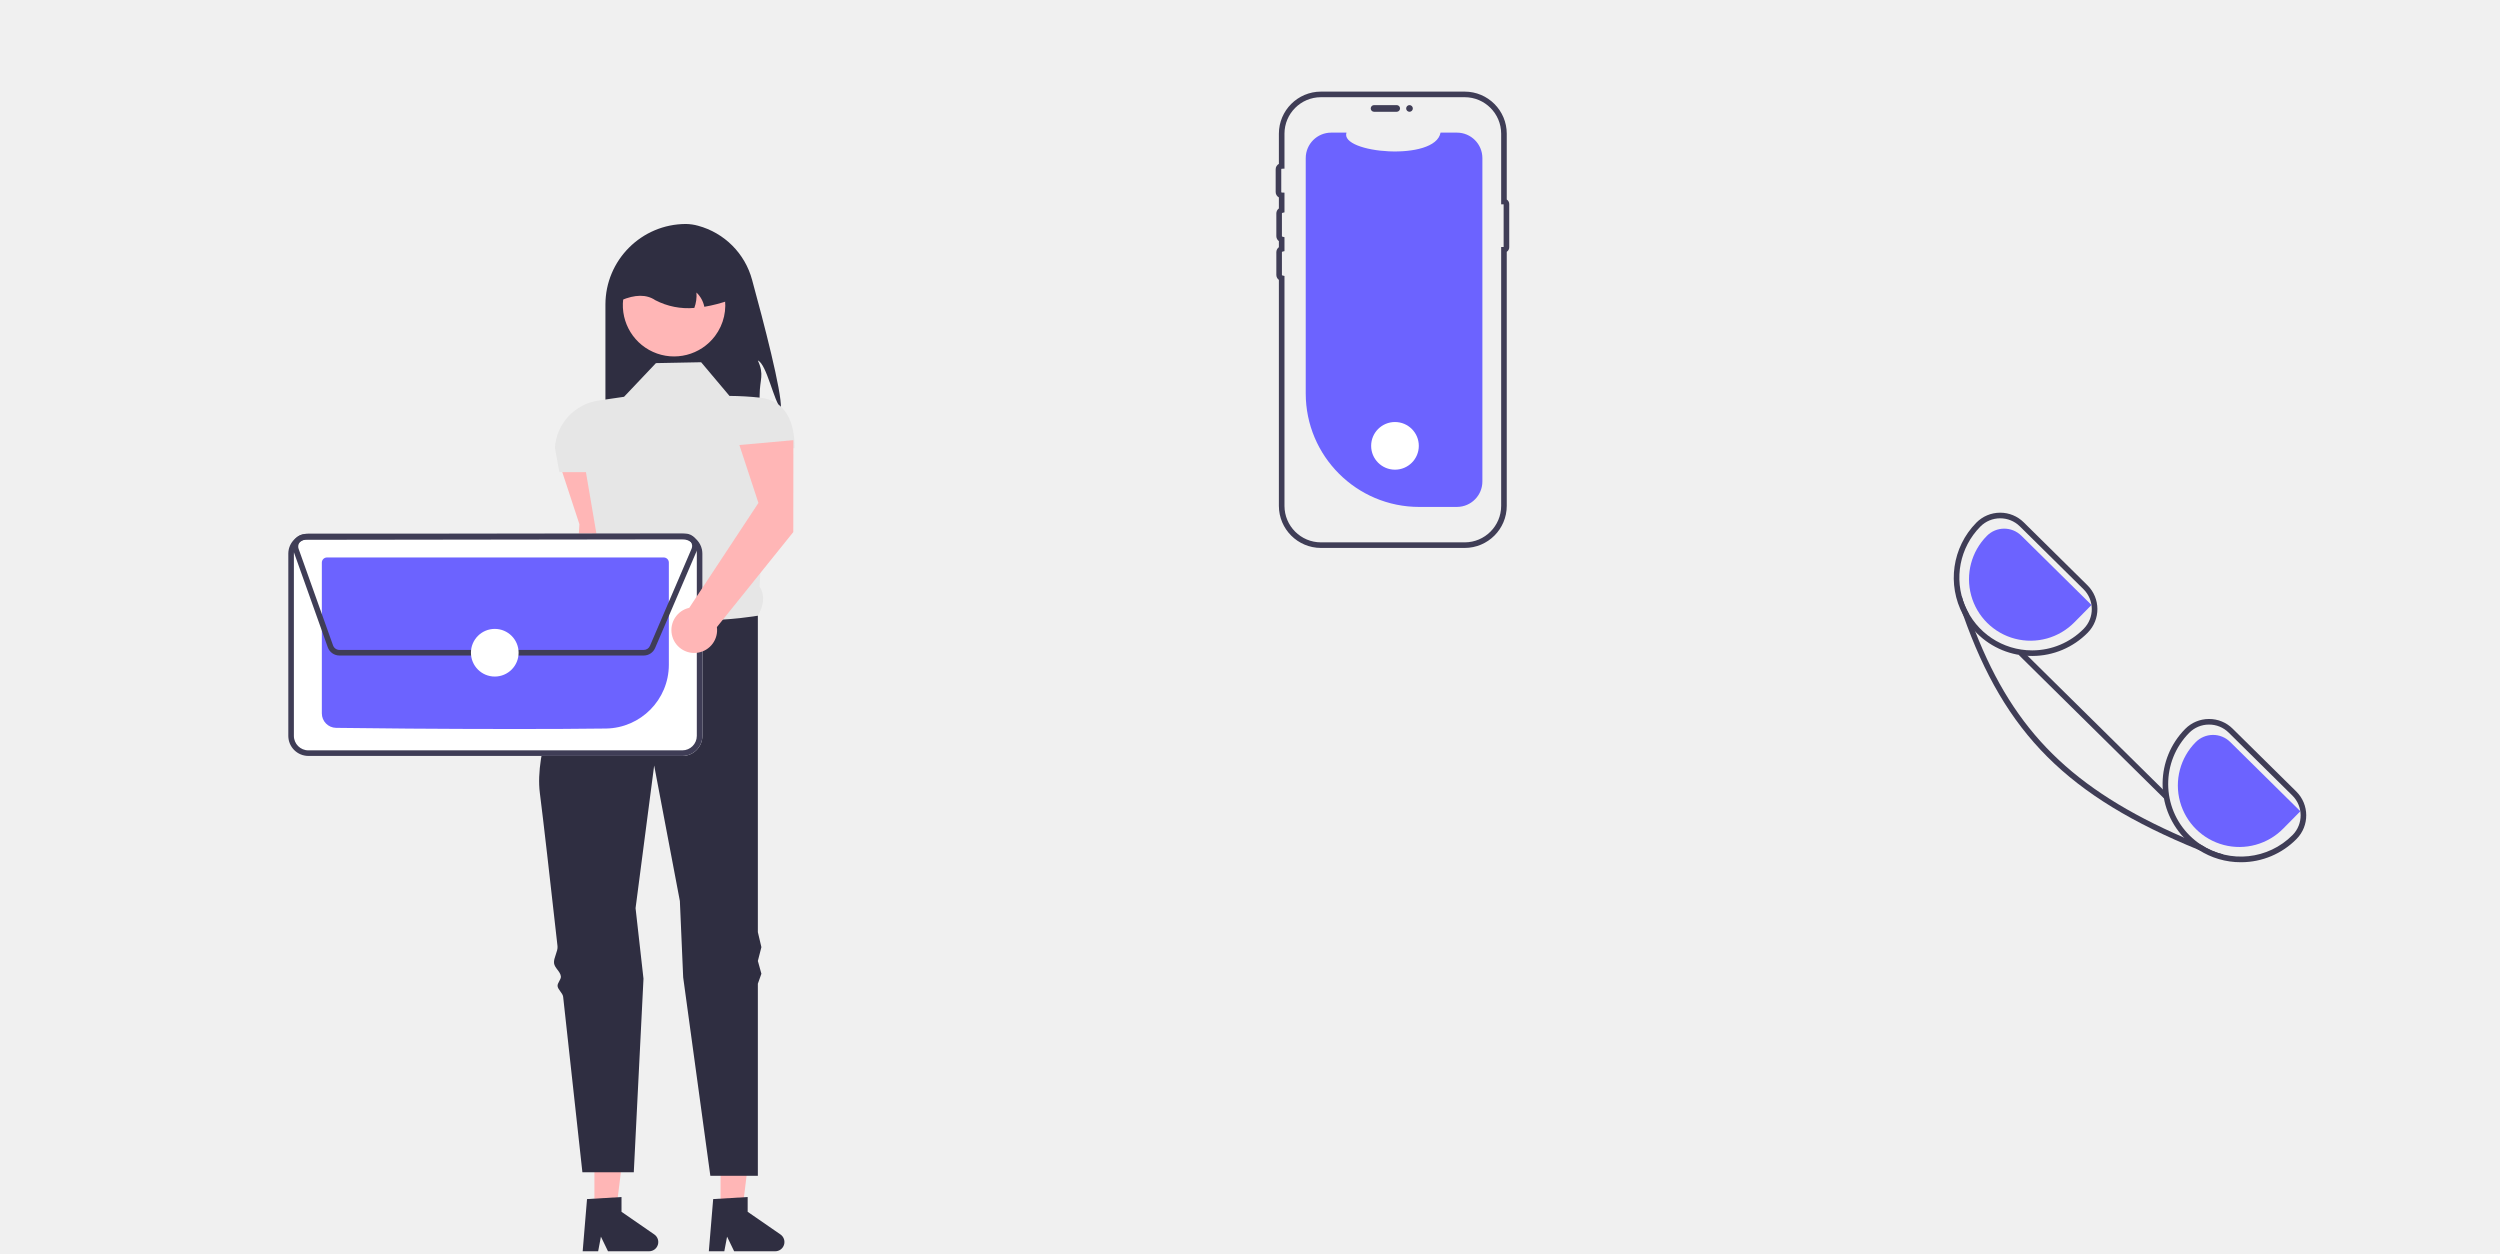
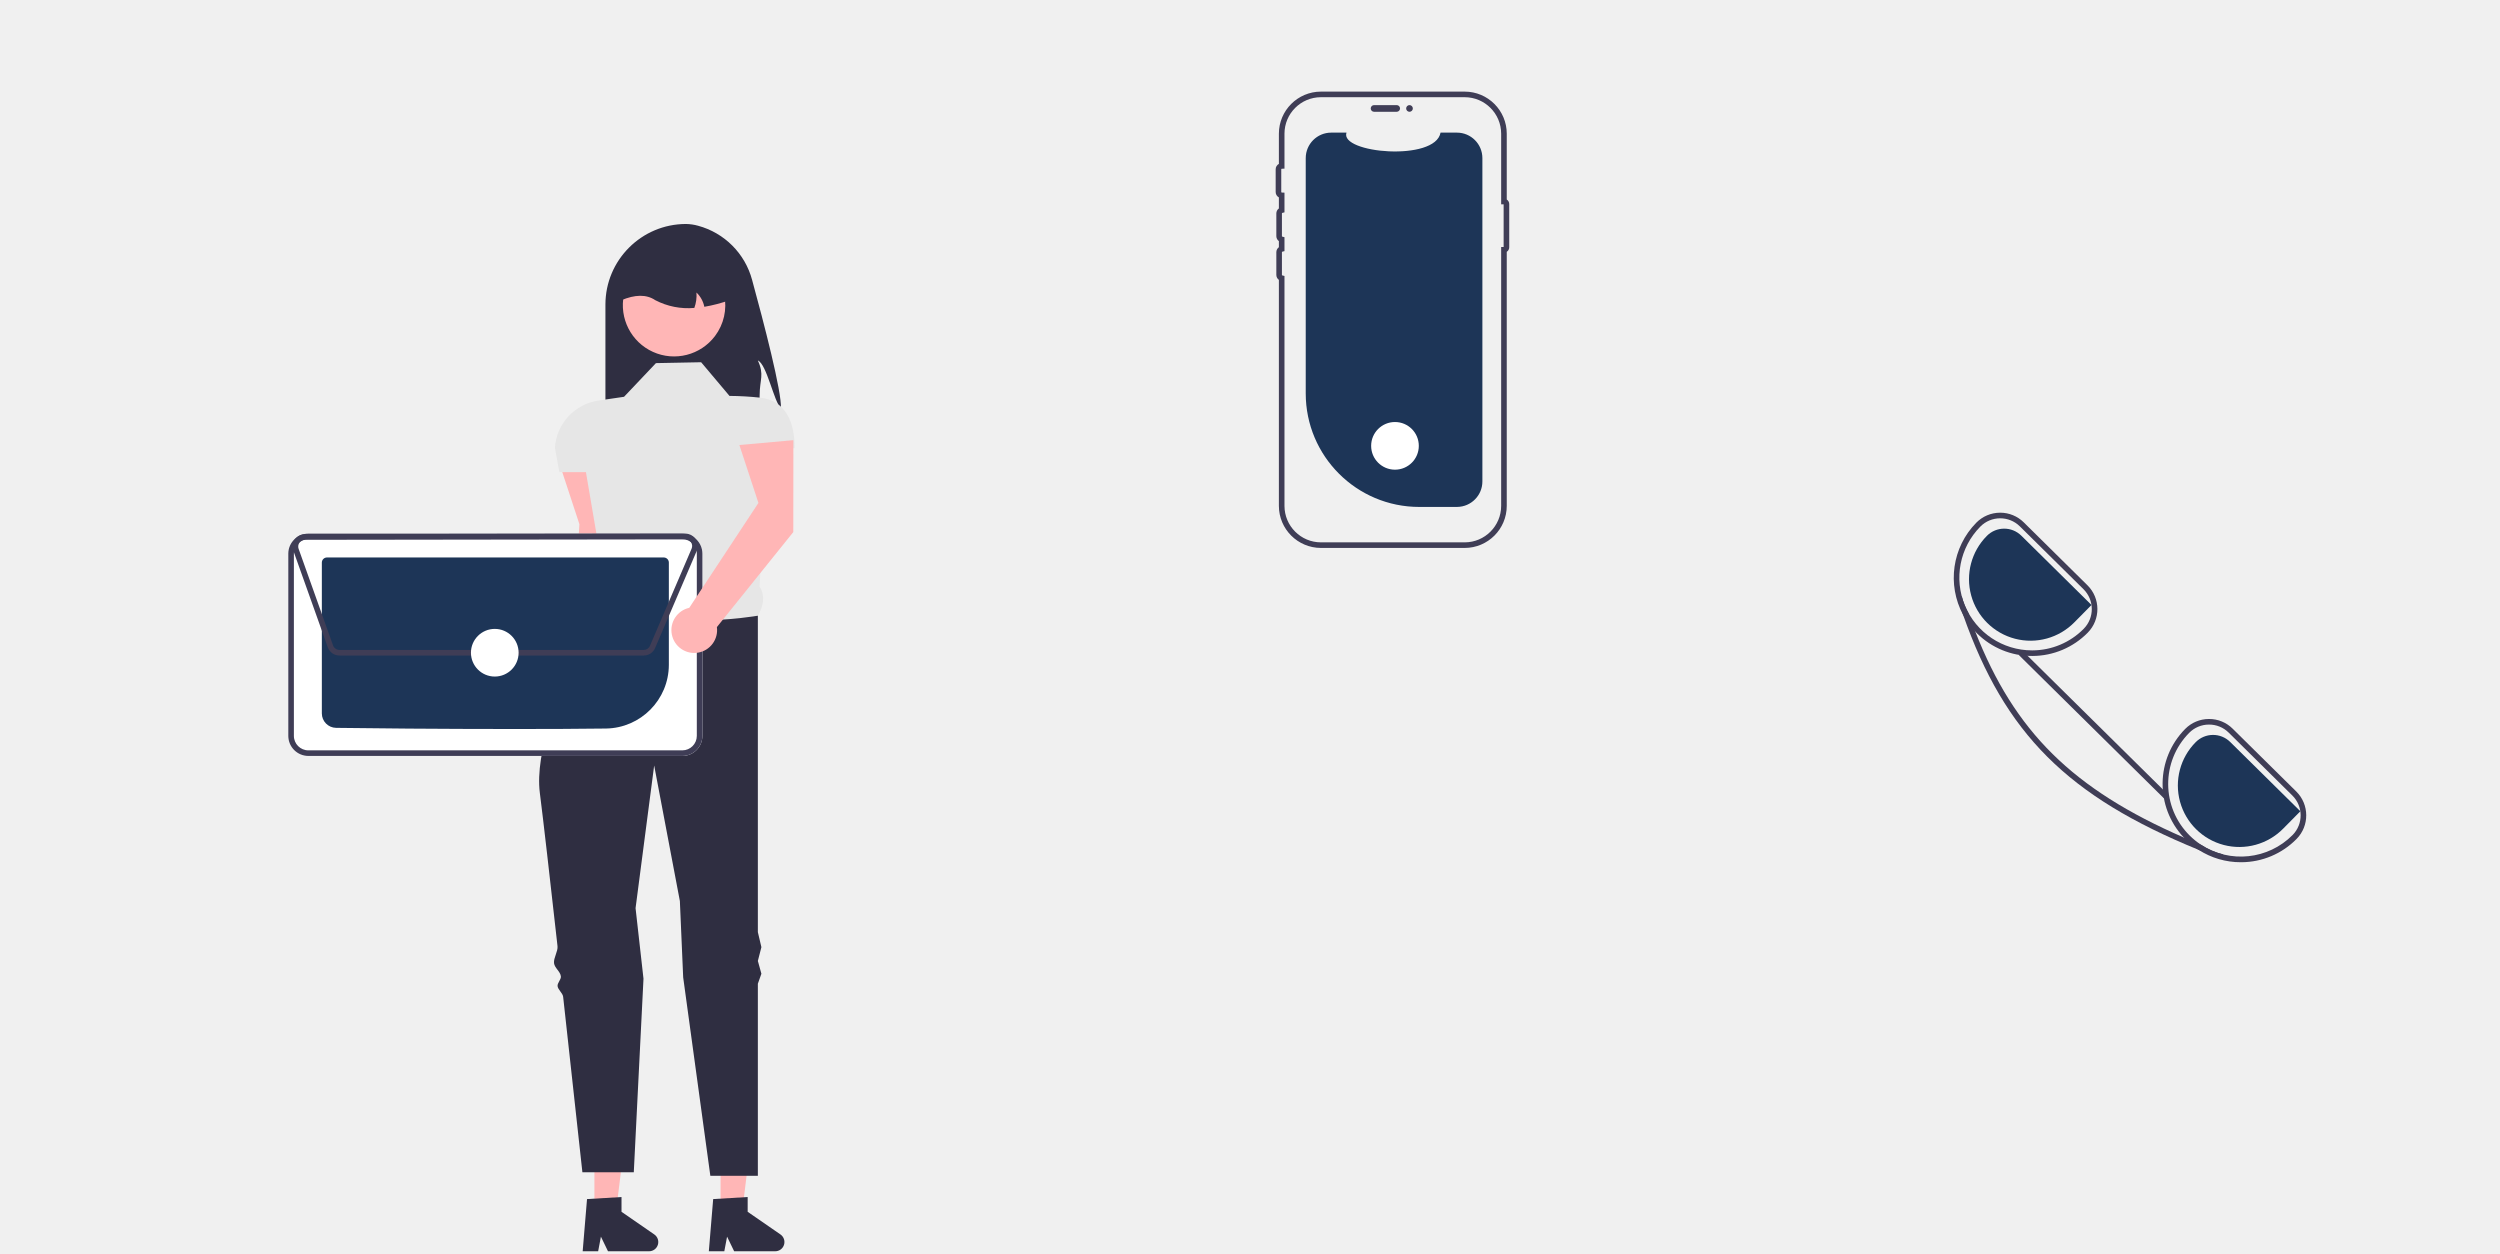
<svg xmlns="http://www.w3.org/2000/svg" width="894.249" height="448.282" viewBox="0 0 894.249 448.282" role="img" artist="Katerina Limpitsouni" source="https://undraw.co/">
  <path d="M447.37,674.141q-40.475,0-80.829-1.449c-38.44-1.381-78.19-2.808-115.136-23.299-25.845-14.333-48.735-37.329-66.194-66.504a223.77,223.77,0,0,1-25.369-63.604,261.476,261.476,0,0,1,.953-123.779,219.834,219.834,0,0,1,14.741-40.4c26.943-55.793,76.085-93.246,134.826-102.754a6.807,6.807,0,0,1,1.463-.031c.264.014.528.029.796.018l.346-.11a16.882,16.882,0,0,1,2.721-.698c90.594-13.487,186.365,13.802,276.952,78.914,70.042,50.351,162.868,77.464,283.781,82.889l1.717.09c33.66,1.934,66.218,15.811,94.16,40.133,27.579,24.006,48.287,56.034,59.884,92.624,1.426,4.461,2.733,9.104,3.884,13.801a26.039,26.039,0,0,1-6.941,24.69v.009l-.301.31c-.725.721-1.488,1.412-2.267,2.056l-.917.756c-7.727,6.365-13.83,11.394-21.135,15.299a64.983,64.983,0,0,1-15.419,5.821c-29.465,7.184-59.388,13.844-88.936,19.797-57.385,11.57-116.281,21.115-175.054,28.368A2269.141,2269.141,0,0,1,447.37,674.141Zm-136.232-419.845a3.507,3.507,0,0,0-.539.037c-58.192,9.419-106.869,46.504-133.544,101.745a217.624,217.624,0,0,0-14.595,40,259.188,259.188,0,0,0-.941,122.681,221.622,221.622,0,0,0,25.123,62.996c17.288,28.889,39.944,51.654,65.518,65.836,36.614,20.308,76.176,21.729,114.436,23.102a2266.314,2266.314,0,0,0,358.315-15.595c58.735-7.249,117.593-16.787,174.94-28.351,29.528-5.948,59.43-12.604,88.875-19.783a63.358,63.358,0,0,0,15.047-5.679c7.157-3.826,13.202-8.807,20.855-15.111l.917-.755c.67-.554,1.329-1.146,1.958-1.761l.181-.189c6.289-6.339,8.735-14.702,6.71-22.944v-.001c-1.139-4.646-2.432-9.24-3.844-13.655-23.69-74.746-84.974-127.569-152.496-131.447l-1.707-.09c-55.232-2.479-103.564-9.344-147.752-20.99-52.75-13.902-98.801-34.83-136.876-62.201-90.242-64.862-185.613-92.049-275.811-78.626a15.473,15.473,0,0,0-2.479.643l-.623.174a9.374,9.374,0,0,1-1.062-.013C311.537,254.307,311.335,254.296,311.138,254.296Z" transform="translate(-152.8755 -225.8589)" fill="#f0f0f0" />
  <path d="M432.202,371.915c-2.498-2.397-5.053-15.762-8.242-17.118,2.384,5.269.653,6.663.64,12.446a39.123,39.123,0,0,1-1.141,9.745H369.435V334.825a28.847,28.847,0,0,1,28.848-28.848,17.214,17.214,0,0,1,4.276.626A27.428,27.428,0,0,1,421.909,326.007C426.028,341.061,432.578,366.119,432.202,371.915Z" transform="translate(-152.8755 -225.8589)" fill="#2f2e41" />
  <path d="M372.605,423.782l.027-32.863L353.314,392.645l6.818,20.726-3.191,52.096a8.173,8.173,0,1,0,9.89,6.889Z" transform="translate(-152.8755 -225.8589)" fill="#ffb6b6" />
  <polygon points="257.746 432.76 265.55 432.759 269.263 402.657 257.744 402.657 257.746 432.76" fill="#ffb6b6" />
  <path d="M407.978,654.769l12.337-.736v5.286l11.729,8.101a3.302,3.302,0,0,1-1.876,6.019H415.481L412.949,668.209l-.988,5.228h-5.538Z" transform="translate(-152.8755 -225.8589)" fill="#2f2e41" />
  <polygon points="212.62 432.76 220.425 432.759 224.137 402.657 212.619 402.657 212.62 432.76" fill="#ffb6b6" />
  <path d="M362.853,654.769l12.337-.736v5.286l11.729,8.101a3.302,3.302,0,0,1-1.876,6.019H370.355l-2.532-5.228-.988,5.228H361.297Z" transform="translate(-152.8755 -225.8589)" fill="#2f2e41" />
  <path d="M403.672,355.43l-16.167.317-11.412,12.046-9.149,1.342a18.266,18.266,0,0,0-15.577,16.897v0l1.585,8.706h9.51l5.502,32.303c-2.139,5.451-2.285,9.754,2.107,11.444l13.631,25.678L423.96,446.094c2.042-3.51,2.696-7.036.609-10.464l2.878-49.45h9.677v0c0-9.249-3.128-17.046-12.32-18.075a108.654,108.654,0,0,0-10.989-.629Z" transform="translate(-152.8755 -225.8589)" fill="#e6e6e6" />
  <path d="M423.96,446.094s-39.309,6.974-53.891-7.608c0,0-1.48,2.513-3.711,6.682-.642,1.199-1.881,2.011-2.629,3.463-.68,1.32-2.429,2.942-3.17,4.439-.596,1.204.36,2.777-.26,4.078-7.468,15.664-16.193,37.759-14.322,52.348,1.206,9.409,3.698,31.302,6.322,54.816.205,1.837-1.455,4.197-1.249,6.049.194,1.746,2.255,2.984,2.45,4.734.129,1.162-1.31,2.348-1.181,3.508.141,1.273,1.85,2.522,1.991,3.79,3.594,32.468,6.886,62.781,6.886,62.781h18.386l3.469-69.232-2.835-25.236,6.657-51.038,9.193,48.502,1.183,27.297,9.715,70.975H423.96v-68.708l1.268-3.569-1.268-4.578,1.268-4.932-1.268-5.372Z" transform="translate(-152.8755 -225.8589)" fill="#2f2e41" />
  <path d="M408.634,346.055a18.326,18.326,0,1,1,3.175-15.314c.053.22.097.438.14.665A18.301,18.301,0,0,1,408.634,346.055Z" transform="translate(-152.8755 -225.8589)" fill="#ffb6b6" />
  <path d="M404.813,335.598a9.633,9.633,0,0,0-2.815-5.104,13.142,13.142,0,0,1-.761,5.51,25.395,25.395,0,0,1-13.955-2.764c-3.233-2.194-7.348-2.004-12.141,0a17.75,17.75,0,0,1,17.752-17.752h3.17a17.756,17.756,0,0,1,17.752,17.752A52.852,52.852,0,0,1,404.813,335.598Z" transform="translate(-152.8755 -225.8589)" fill="#2f2e41" />
  <circle cx="113.249" cy="285" r="51" fill="#f0f0f0" />
  <circle cx="438.249" cy="51" r="51" fill="#f0f0f0" />
  <circle cx="843.249" cy="293" r="51" fill="#f0f0f0" />
-   <path d="M683.125,282.421V398.067A9.119,9.119,0,0,1,674.101,407.186a.802.802,0,0,1-.1.004H660.541a40.606,40.606,0,0,1-40.606-40.606v-84.163a9.123,9.123,0,0,1,9.123-9.123l5.454,0c-2.527,7.371,31.765,10.474,33.648,0l5.841,0A9.123,9.123,0,0,1,683.125,282.421Z" transform="translate(-152.8755 -225.8589)" fill="#6c63ff" />
+   <path d="M683.125,282.421V398.067A9.119,9.119,0,0,1,674.101,407.186a.802.802,0,0,1-.1.004H660.541a40.606,40.606,0,0,1-40.606-40.606v-84.163a9.123,9.123,0,0,1,9.123-9.123l5.454,0c-2.527,7.371,31.765,10.474,33.648,0l5.841,0A9.123,9.123,0,0,1,683.125,282.421Z" transform="translate(-152.8755 -225.8589)" fill="#1d3557" />
  <path d="M643.182,264.65a1.197,1.197,0,0,1,1.196-1.196h8.13a1.196,1.196,0,0,1,0,2.391h-8.13A1.197,1.197,0,0,1,643.182,264.65Z" transform="translate(-152.8755 -225.8589)" fill="#3f3d56" />
  <path d="M676.794,421.859h-51.416a15.063,15.063,0,0,1-15.046-15.046V325.972a2.187,2.187,0,0,1-.911-1.779v-8.13a2.186,2.186,0,0,1,.911-1.778v-2.182a2.186,2.186,0,0,1-.911-1.778v-8.131a2.186,2.186,0,0,1,.911-1.778v-3.944a2.184,2.184,0,0,1-1.15-1.93v-8.13a2.184,2.184,0,0,1,1.15-1.93V273.674A15.063,15.063,0,0,1,625.378,258.628h51.416a15.063,15.063,0,0,1,15.046,15.046V297.23a1.886,1.886,0,0,1,.886,1.598v15.503a1.887,1.887,0,0,1-.886,1.599V406.813A15.063,15.063,0,0,1,676.794,421.859ZM625.378,260.628a13.061,13.061,0,0,0-13.046,13.046v12.508l-.962.037a.195.195,0,0,0-.188.192V294.541a.196.196,0,0,0,.188.192l.962.037v7.049l-.761.188a.197.197,0,0,0-.15.187v8.131a.197.197,0,0,0,.15.187l.761.188v4.991l-.761.188a.197.197,0,0,0-.15.187v8.13a.197.197,0,0,0,.15.187l.761.188V406.813a13.061,13.061,0,0,0,13.046,13.046h51.416a13.061,13.061,0,0,0,13.046-13.046V314.217h.886V298.942h-.886V273.674a13.061,13.061,0,0,0-13.046-13.046Z" transform="translate(-152.8755 -225.8589)" fill="#3f3d56" />
  <circle cx="504.176" cy="38.791" r="1.196" fill="#3f3d56" />
  <path d="M396.956,496.262H263.168a7.188,7.188,0,0,1-7.17-7.169v-65.189a7.188,7.188,0,0,1,7.169-7.17H396.955a7.188,7.188,0,0,1,7.17,7.169v65.189A7.188,7.188,0,0,1,396.956,496.262Z" transform="translate(-152.8755 -225.8589)" fill="#fff" />
  <path d="M396.956,496.262H263.168a7.188,7.188,0,0,1-7.17-7.169v-65.189a7.188,7.188,0,0,1,7.169-7.17H396.955a7.188,7.188,0,0,1,7.17,7.169v65.189A7.188,7.188,0,0,1,396.956,496.262ZM263.168,418.734a5.185,5.185,0,0,0-5.17,5.171v65.187a5.185,5.185,0,0,0,5.171,5.17H396.954a5.185,5.185,0,0,0,5.171-5.171v-65.187a5.185,5.185,0,0,0-5.171-5.17Z" transform="translate(-152.8755 -225.8589)" fill="#3f3d56" />
-   <path d="M337.232,486.628c-26.386,0-53.899-.252-64.164-.416a5.176,5.176,0,0,1-5.07-5.155V427.095a1.83,1.83,0,0,1,1.823-1.828H390.297a1.829,1.829,0,0,1,1.827,1.823v36.612a22.842,22.842,0,0,1-22.457,22.752C360.1,486.579,348.771,486.628,337.232,486.628Z" transform="translate(-152.8755 -225.8589)" fill="#6c63ff" />
+   <path d="M337.232,486.628c-26.386,0-53.899-.252-64.164-.416a5.176,5.176,0,0,1-5.07-5.155V427.095a1.83,1.83,0,0,1,1.823-1.828H390.297a1.829,1.829,0,0,1,1.827,1.823v36.612a22.842,22.842,0,0,1-22.457,22.752C360.1,486.579,348.771,486.628,337.232,486.628Z" transform="translate(-152.8755 -225.8589)" fill="#1d3557" />
  <path d="M383.146,460.339H274.287a4.438,4.438,0,0,1-4.164-2.936l-12.321-34.566a4.423,4.423,0,0,1,4.158-5.907l136.072-.189a4.423,4.423,0,0,1,4.359,5.198l.105.044-.391.912-.004.009-14.895,34.755A4.41,4.41,0,0,1,383.146,460.339Zm14.892-41.598-136.075.189a2.423,2.423,0,0,0-2.278,3.235l12.321,34.565a2.433,2.433,0,0,0,2.282,1.608H383.146a2.413,2.413,0,0,0,2.222-1.467l14.896-34.756.732.314-.732-.314a2.421,2.421,0,0,0-2.226-3.375Z" transform="translate(-152.8755 -225.8589)" fill="#3f3d56" />
  <circle cx="176.983" cy="233.48" r="8.524" fill="#fff" />
  <circle cx="498.983" cy="159.48" r="8.524" fill="#fff" />
  <path d="M974.255,508.979l-22.77-22.48a11.884,11.884,0,0,0-8.43-3.46h-.08a11.914,11.914,0,0,0-8.46,3.56,27.991,27.991,0,0,0-.49,38.84c.24.26.49.51.74.76a27.248,27.248,0,0,0,4.56,3.65,27.676,27.676,0,0,0,15.11,4.43h.17a27.826,27.826,0,0,0,19.75-8.32,12.023,12.023,0,0,0-.1-16.98Zm-1.32,15.57a26.092,26.092,0,0,1-32.76,3.48,26.786,26.786,0,0,1-4.01-3.25,26.002,26.002,0,0,1-.23-36.77,9.913,9.913,0,0,1,7.06-2.97h.06a9.911,9.911,0,0,1,7.02,2.88l22.77,22.49a10.007,10.007,0,0,1,.09,14.14Z" transform="translate(-152.8755 -225.8589)" fill="#3f3d56" />
  <path d="M899.545,435.199l-22.77-22.49a11.926,11.926,0,0,0-8.43-3.46h-.07a11.947,11.947,0,0,0-8.47,3.57,28.077,28.077,0,0,0-4.72,33l.01.01a27.562,27.562,0,0,0,4.33,5.93c.19.22.41.44.63.66a27.835,27.835,0,0,0,19.67,8.08h.18a27.854,27.854,0,0,0,19.75-8.33,11.999,11.999,0,0,0-.11-16.97Zm-1.32,15.57a25.855,25.855,0,0,1-18.33,7.73h-.17a26,26,0,0,1-18.49-44.27,10.008,10.008,0,0,1,14.14-.09l22.77,22.48A10.019,10.019,0,0,1,898.225,450.769Z" transform="translate(-152.8755 -225.8589)" fill="#3f3d56" />
-   <path d="M975.71,516.046l-25.103-24.794a8.727,8.727,0,0,0-12.327.076,22,22,0,1,0,31.305,30.919Z" transform="translate(-152.8755 -225.8589)" fill="#6c63ff" />
-   <path d="M901.004,442.262l-25.103-24.794a8.727,8.727,0,0,0-12.327.076,22,22,0,1,0,31.305,30.919Z" transform="translate(-152.8755 -225.8589)" fill="#6c63ff" />
+   <path d="M975.71,516.046l-25.103-24.794a8.727,8.727,0,0,0-12.327.076,22,22,0,1,0,31.305,30.919Z" transform="translate(-152.8755 -225.8589)" fill="#1d3557" />
+   <path d="M901.004,442.262l-25.103-24.794a8.727,8.727,0,0,0-12.327.076,22,22,0,1,0,31.305,30.919Z" transform="translate(-152.8755 -225.8589)" fill="#1d3557" />
  <path d="M948.125,531.489l-.6,1.58q-4.23-1.605-8.2-3.22c-46.88-19.13-69.26-41.52-84.23-84.02l-.01-.01q-1.065-3-2.07-6.14l1.58-.51a25.542,25.542,0,0,0,2.3,5.78q1.23,3.495,2.53,6.81c14.07,35.87,34.82,56.37,74.6,73.68q3,1.305,6.15,2.59A26.087,26.087,0,0,0,948.125,531.489Z" transform="translate(-152.8755 -225.8589)" fill="#3f3d56" />
  <rect x="900.623" y="448.539" width="2.001" height="73" transform="translate(-229.9252 559.8239) rotate(-45.35527)" fill="#3f3d56" />
  <path d="M436.64,416.173l.027-32.863-19.318,1.726,6.818,20.726-24.747,37.514a8.173,8.173,0,1,0,9.89,6.889Z" transform="translate(-152.8755 -225.8589)" fill="#ffb6b6" />
</svg>
